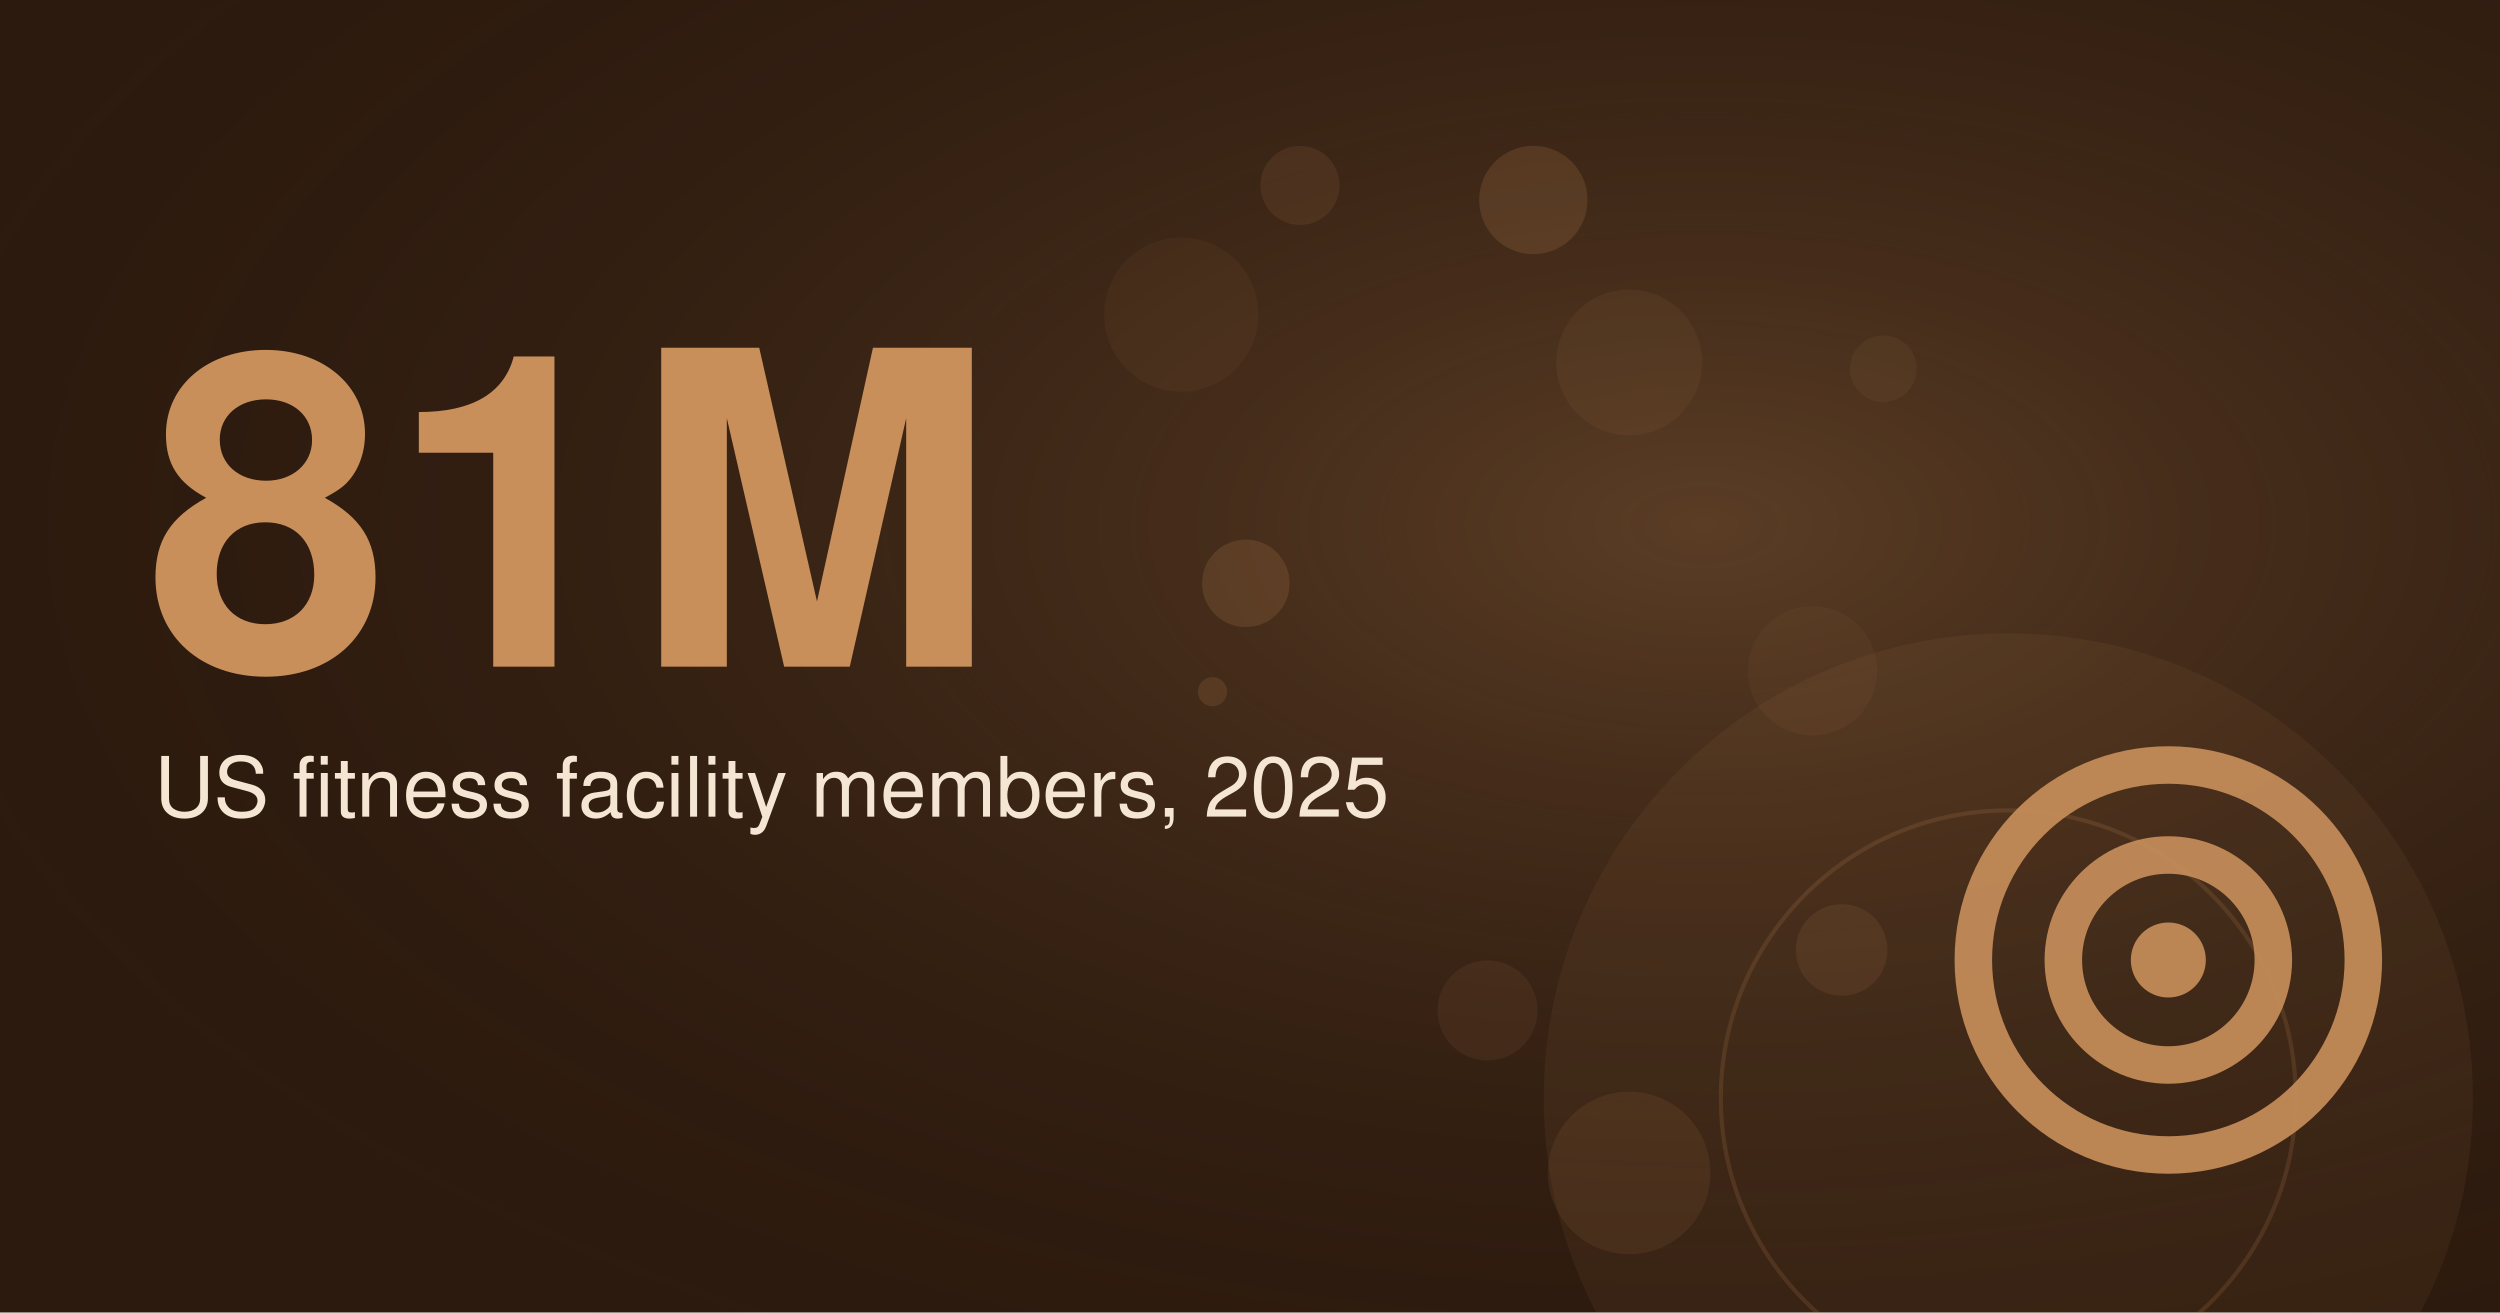
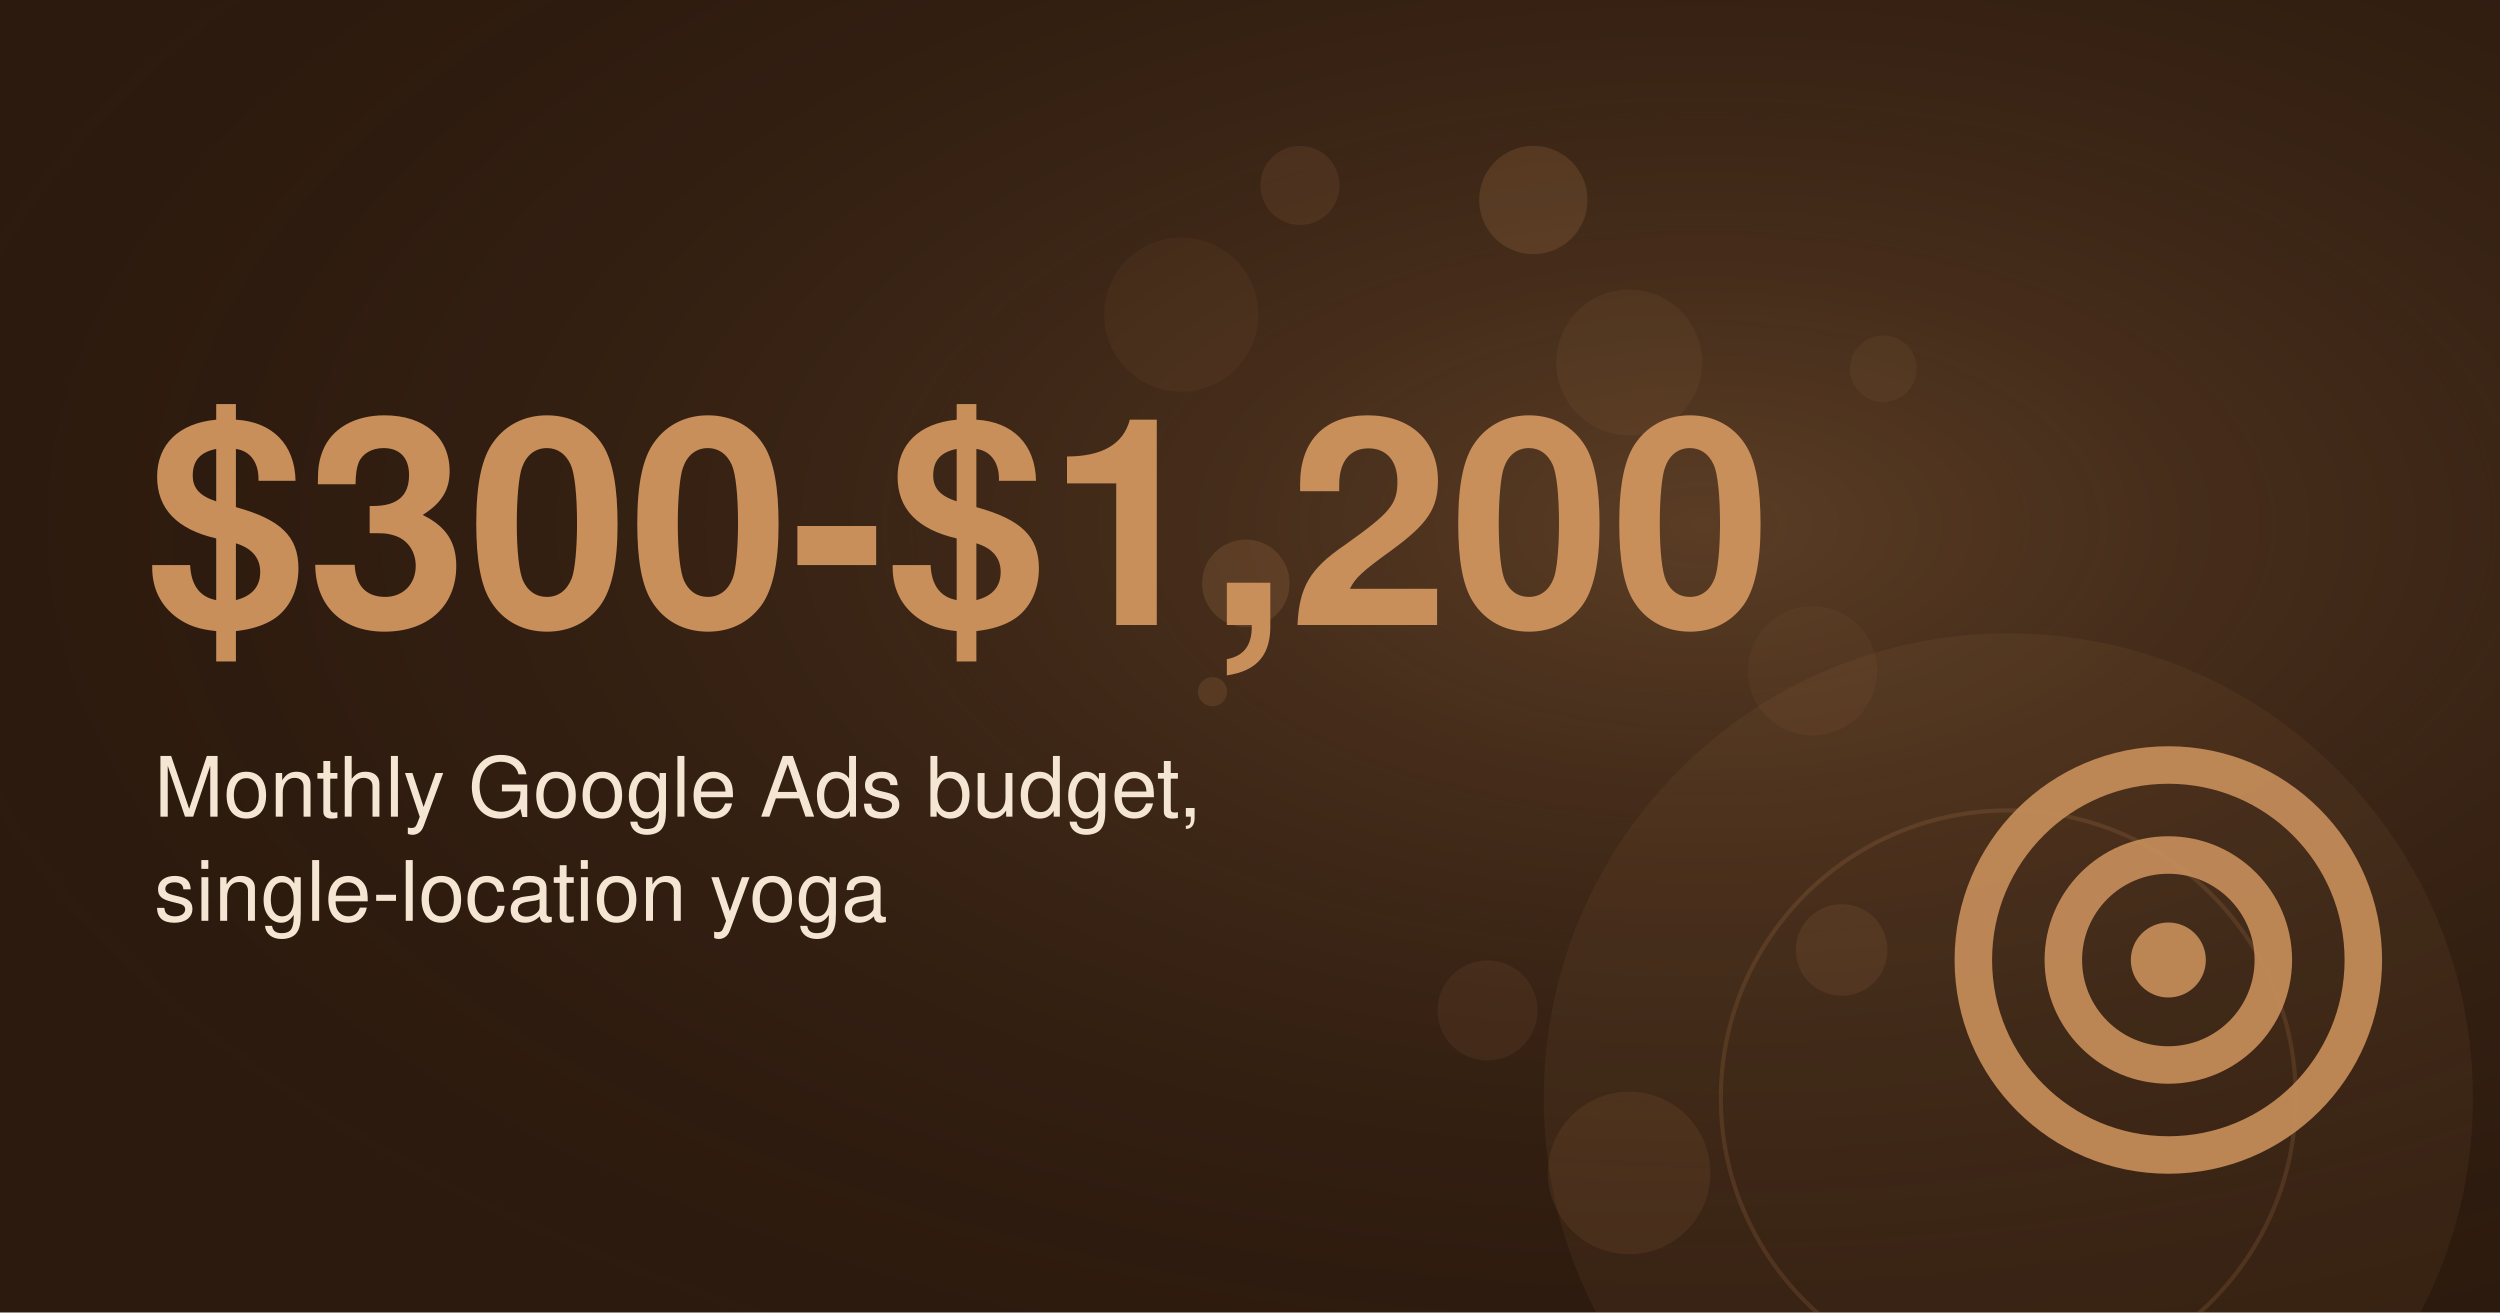
<svg xmlns="http://www.w3.org/2000/svg" width="1200" height="630" viewBox="0 0 1200 630" role="img" aria-label="Fitness Studio Marketing in Chicago: 2026 Guide">
  <defs>
    <radialGradient id="g" cx="68%" cy="40%" r="75%">
      <stop offset="0" stop-color="#c98f5b" stop-opacity="0.30" />
      <stop offset="1" stop-color="#2c1a0e" stop-opacity="0" />
    </radialGradient>
  </defs>
  <rect width="1200" height="630" fill="#2c1a0e" />
  <rect width="1200" height="630" fill="url(#g)" />
  <circle cx="884" cy="456" r="22" fill="#c98f5b" fill-opacity="0.11" />
  <circle cx="736" cy="96" r="26" fill="#c98f5b" fill-opacity="0.18" />
  <circle cx="567" cy="151" r="37" fill="#c98f5b" fill-opacity="0.06" />
  <circle cx="598" cy="280" r="21" fill="#c98f5b" fill-opacity="0.17" />
  <circle cx="782" cy="563" r="39" fill="#c98f5b" fill-opacity="0.10" />
  <circle cx="870" cy="322" r="31" fill="#c98f5b" fill-opacity="0.06" />
  <circle cx="582" cy="332" r="7" fill="#c98f5b" fill-opacity="0.16" />
  <circle cx="714" cy="485" r="24" fill="#c98f5b" fill-opacity="0.09" />
  <circle cx="904" cy="177" r="16" fill="#c98f5b" fill-opacity="0.07" />
  <circle cx="624" cy="89" r="19" fill="#c98f5b" fill-opacity="0.11" />
  <circle cx="782" cy="174" r="35" fill="#c98f5b" fill-opacity="0.07" />
  <circle cx="964" cy="527" r="223" fill="#c98f5b" fill-opacity="0.07" />
  <circle cx="964" cy="527" r="138" fill="none" stroke="#c98f5b" stroke-opacity="0.16" stroke-width="2" />
  <g transform="translate(940 360) scale(3.6)" opacity="0.9">
    <circle cx="28" cy="28" r="26" fill="none" stroke="#c98f5b" stroke-width="5" />
    <circle cx="28" cy="28" r="14" fill="none" stroke="#c98f5b" stroke-width="5" />
    <circle cx="28" cy="28" r="5" fill="#c98f5b" />
  </g>
-   <text x="70" y="320" font-family="Helvetica, Arial, sans-serif" font-size="210" font-weight="800" fill="#c98f5b">81M</text>
-   <text x="74" y="392" font-family="Helvetica, Arial, sans-serif" font-size="40" fill="#f5e6d3">US fitness facility members, 2025</text>
+   <text x="70" y="300" font-family="Helvetica, Arial, sans-serif" font-size="139" font-weight="800" fill="#c98f5b">$300-$1,200</text>
+   <text x="74" y="392" font-family="Helvetica, Arial, sans-serif" font-size="40" fill="#f5e6d3">Monthly Google Ads budget,</text>
+   <text x="74" y="442" font-family="Helvetica, Arial, sans-serif" font-size="40" fill="#f5e6d3">single-location yoga</text>
</svg>
